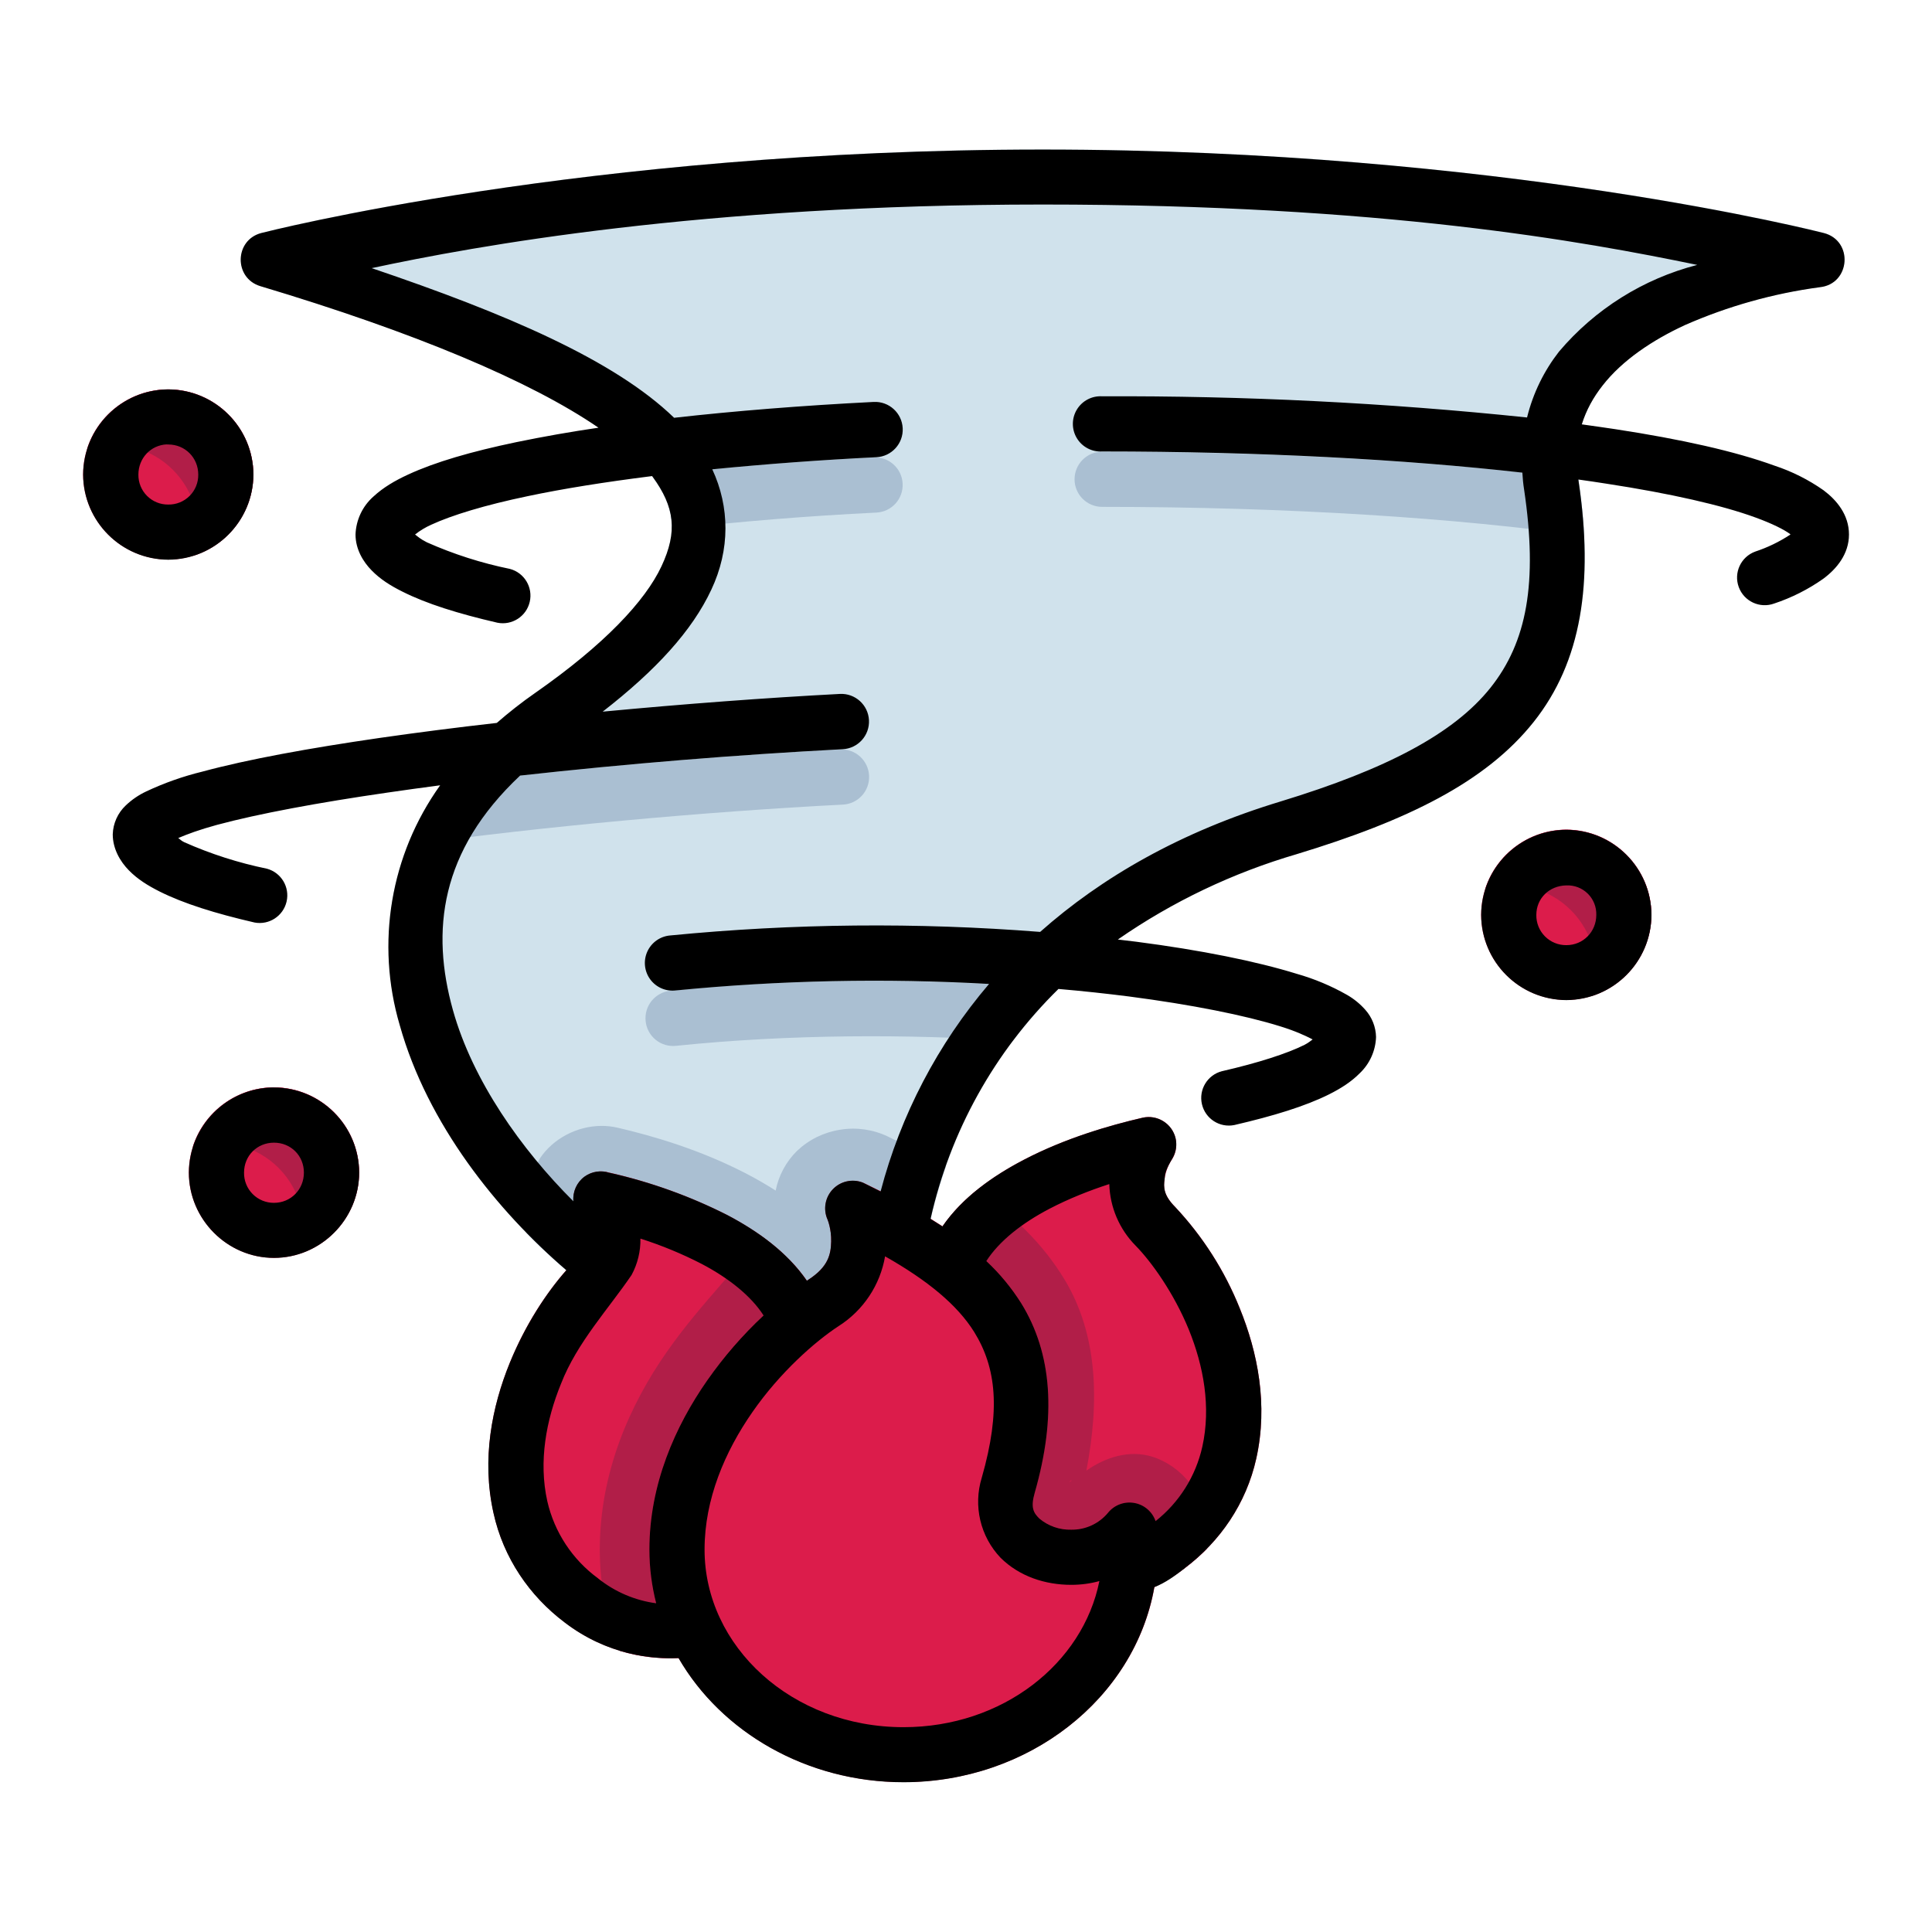
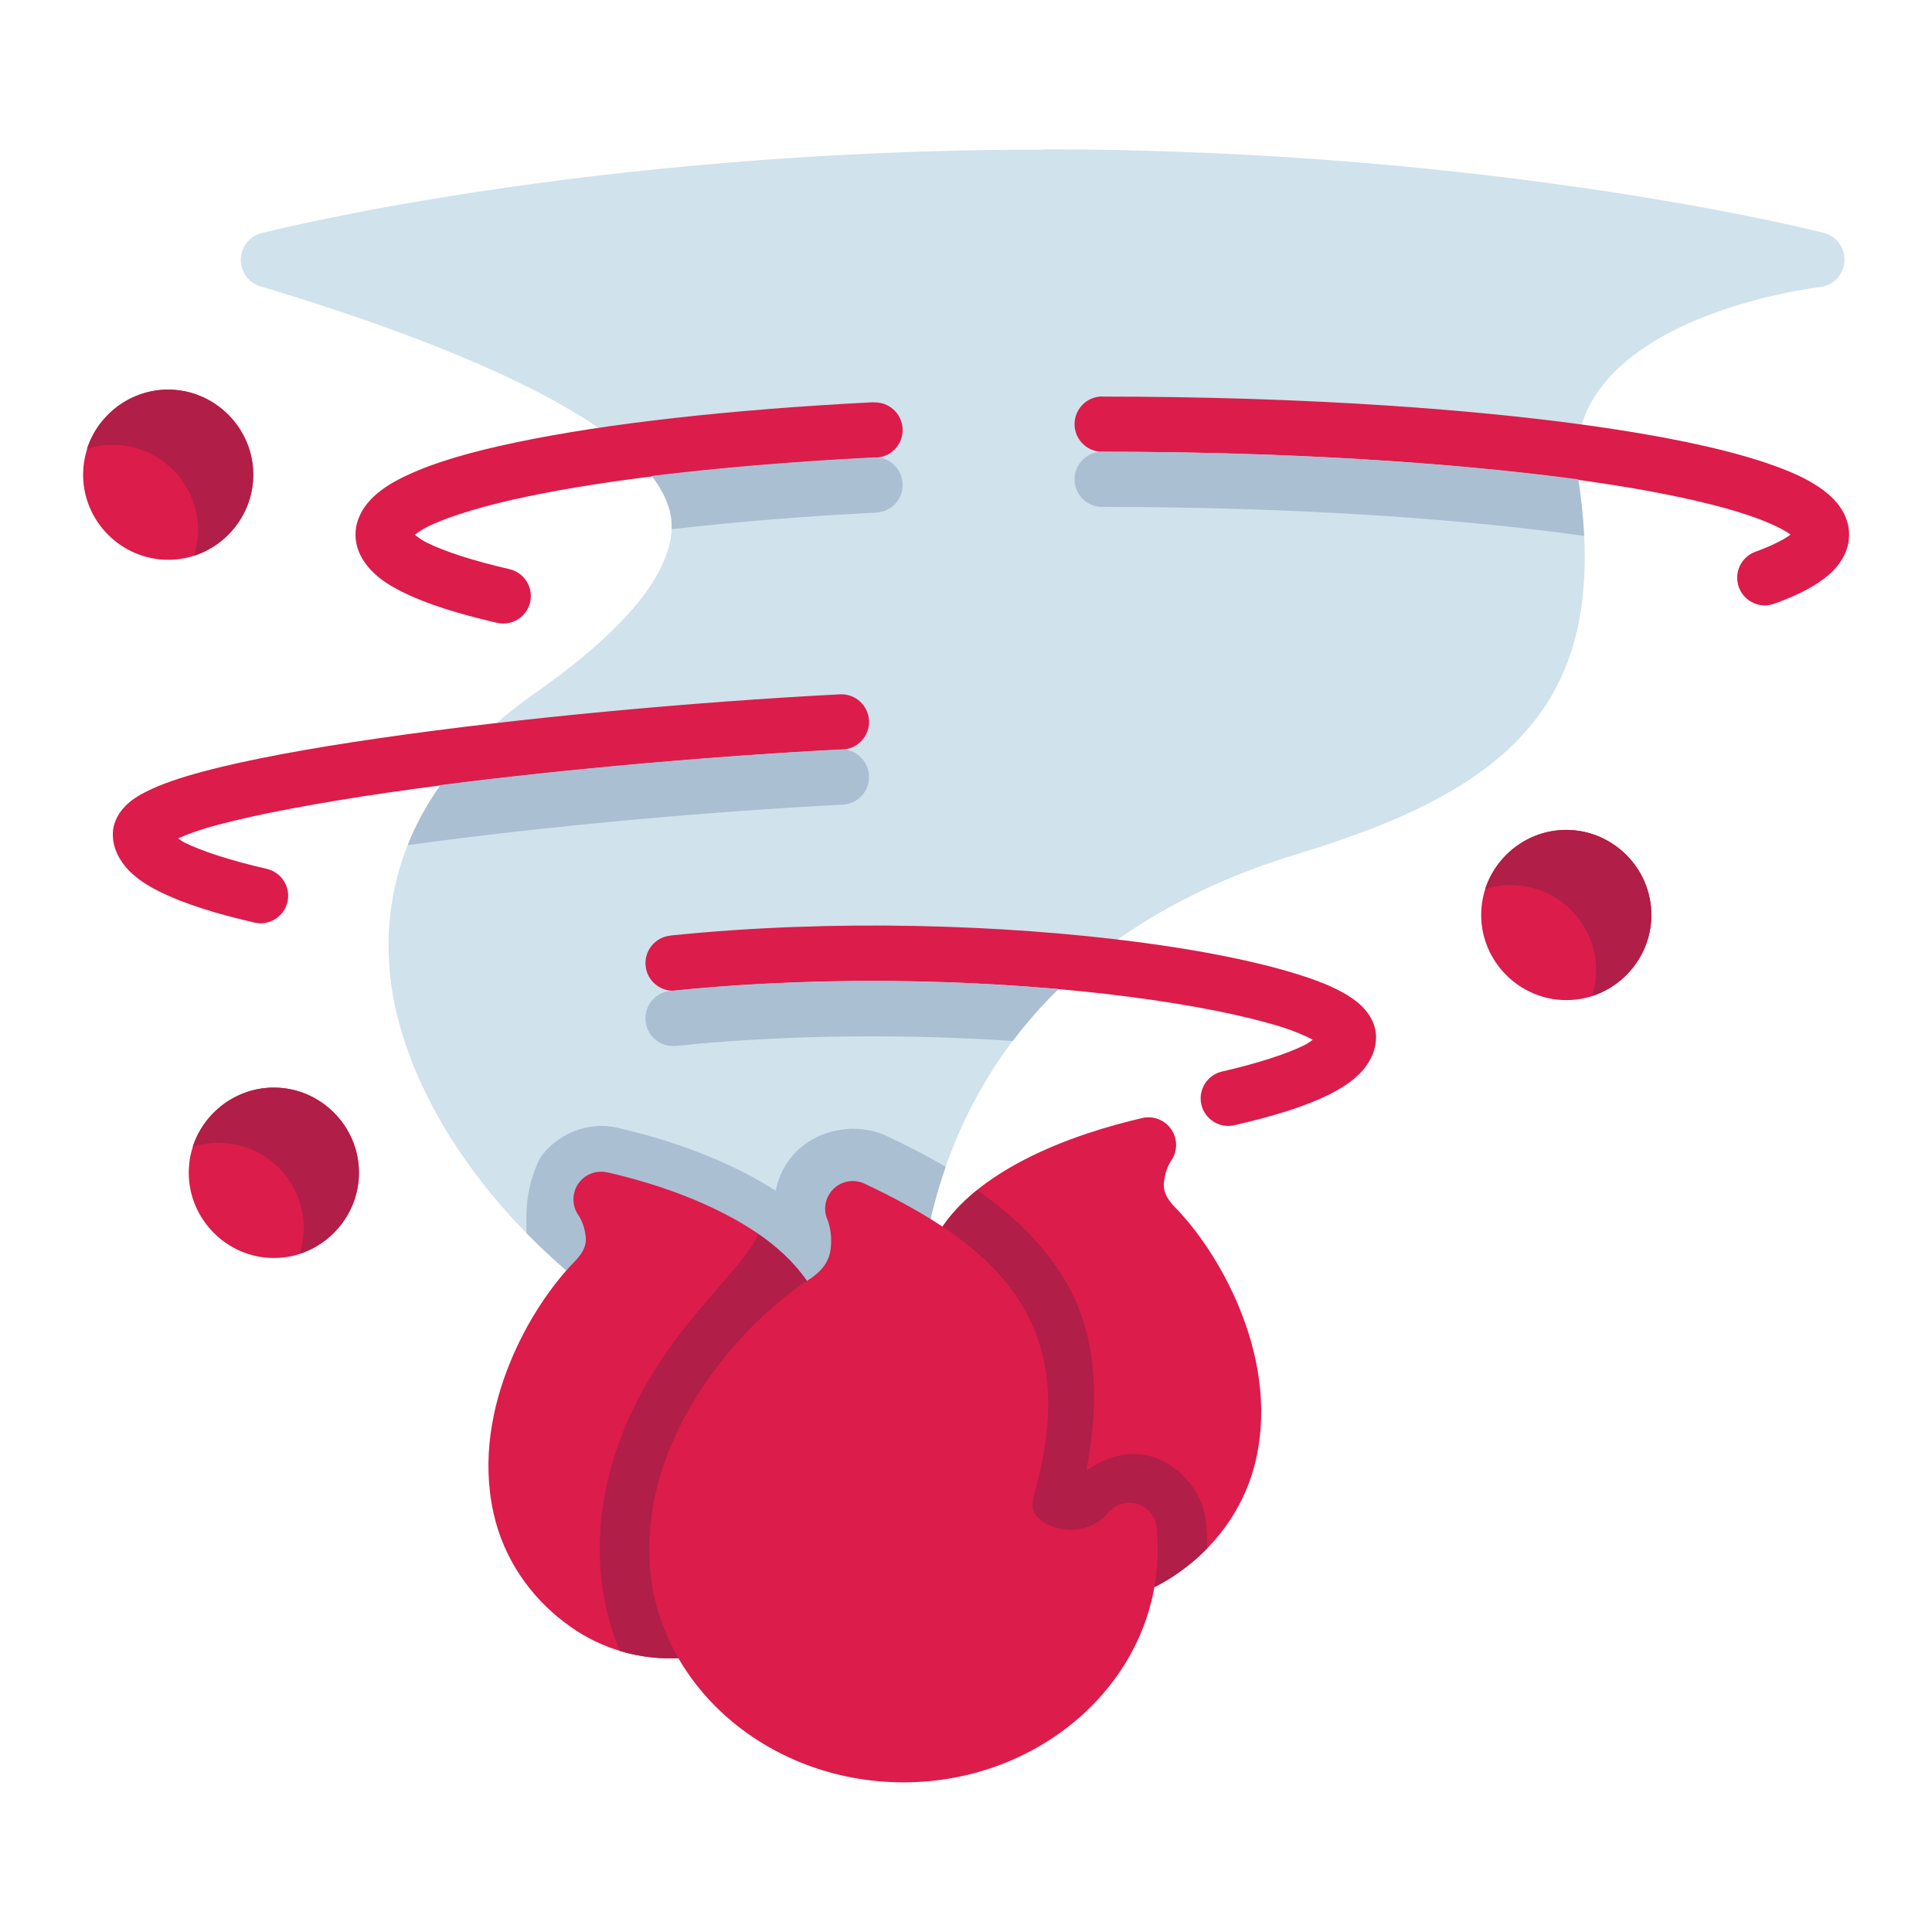
- <svg xmlns="http://www.w3.org/2000/svg" width="64pt" height="64pt" viewBox="0 0 22.578 22.578">
-   <g style="stroke-width:.821">
-     <g style="stroke-width:.821">
-       <path style="color:#000;fill:#d0e2ec;stroke-width:.821;stroke-linecap:round;stroke-linejoin:round;-inkscape-stroke:none" d="M-51.805 372.213c-4.39 0-7.49.8-7.49.8a.265.265 0 0 0-.01.51c2.008.602 3.334 1.245 3.76 1.827.213.29.242.526.086.859-.156.333-.546.75-1.209 1.213-1.324.924-1.595 2.135-1.3 3.187.293 1.052 1.082 1.961 1.808 2.524a.265.265 0 0 0 .037.025l2.441 1.313a.265.265 0 0 0 .383-.174l.379-1.639a.265.265 0 0 0 .002-.008c.29-1.493 1.276-2.988 3.55-3.68 1.06-.321 1.813-.69 2.272-1.267.46-.578.575-1.334.432-2.303-.06-.399.04-.681.228-.924.189-.242.48-.436.791-.58a4.799 4.799 0 0 1 1.293-.363.265.265 0 0 0 .038-.52s-3.1-.8-7.49-.8z" transform="matrix(1.2187 0 0 1.2187 75.319 -451.87)" />
-       <path style="fill:#aabfd2;fill-opacity:1;stroke-width:3.101;stroke-linecap:round;stroke-linejoin:round" d="M-211.803 383.652c-.87.01-1.738.457-2.22 1.188-.515 1.065-.493 1.918-.477 2.695.737.754 1.497 1.43 2.24 2.006a1 1 0 0 0 .14.096l9.23 4.96a1 1 0 0 0 1.445-.656l1.433-6.193.008-.031c.168-.866.398-1.73.698-2.586a29.07 29.07 0 0 0-1.836-.97h-.014l-.252-.126a2.917 2.917 0 0 0-1.727-.244 2.914 2.914 0 0 0-1.564.768 2.774 2.774 0 0 0-.773 1.437 13.571 13.571 0 0 0-1.043-.603c-1.69-.88-3.418-1.382-4.688-1.676a2.52 2.52 0 0 0-.6-.065z" transform="matrix(.32245 0 0 .32245 75.319 -110.551)" />
-       <path style="color:#000;fill:#dc1c4b;stroke-width:.821;stroke-linecap:round;stroke-linejoin:round;-inkscape-stroke:none" d="M-55.98 382.02a.265.265 0 0 0-.274.414s.041.06.059.148c.017.089.024.168-.098.293-.21.215-.45.553-.621.973-.171.42-.271.924-.156 1.441.096.43.346.794.681 1.047.635.487 1.315.314 1.315.314a.265.265 0 0 0 .18-.171l.99-2.936a.265.265 0 0 0-.002-.172c-.159-.447-.541-.74-.938-.947a4.921 4.921 0 0 0-1.137-.404z" transform="matrix(1.2187 0 0 1.2187 75.319 -451.87)" />
-       <path style="fill:#b11e48;fill-opacity:1;stroke-width:3.101;stroke-linecap:round;stroke-linejoin:round" d="M-206.096 387.572c-.015.034-.03.069-.047.102-.448.927-1.974 2.304-3.28 4.178-1.314 1.881-2.423 4.329-2.423 7.16 0 1.302.262 2.537.733 3.67 1.634.49 2.959.154 2.959.154a1 1 0 0 0 .68-.649l3.742-11.095a1 1 0 0 0-.008-.65c-.437-1.234-1.325-2.157-2.356-2.87z" transform="matrix(.32245 0 0 .32245 75.319 -110.551)" />
-       <path style="color:#000;fill:#dc1c4b;fill-opacity:1;stroke-width:.821;stroke-linecap:round;stroke-linejoin:round;-inkscape-stroke:none" d="M-59.176 381.207a.82.82 0 0 0-.816.816c0 .448.368.819.816.819.448 0 .817-.37.817-.819a.82.82 0 0 0-.817-.816zM-46.783 378.736a.82.82 0 0 0-.817.817.82.82 0 0 0 .817.816.82.82 0 0 0 .816-.816.82.82 0 0 0-.816-.817zM-60.19 374.514a.82.82 0 0 0-.816.816.82.82 0 0 0 .817.816.82.82 0 0 0 .816-.816.82.82 0 0 0-.816-.816z" transform="matrix(1.2187 0 0 1.2187 75.319 -451.87)" />
-       <path style="color:#000;fill:#dc1c4b;stroke-width:.821;stroke-linecap:round;stroke-linejoin:round;-inkscape-stroke:none" d="M-50.846 381.498c-.313.073-.74.196-1.136.402-.397.207-.782.5-.94.948a.265.265 0 0 0-.014.088v3.033a.265.265 0 0 0 .288.263l1.697-.156a.265.265 0 0 0 .068-.014 1.71 1.71 0 0 0 .444-.248c.336-.253.587-.615.683-1.046.115-.518.013-1.022-.158-1.442a3.113 3.113 0 0 0-.621-.973c-.122-.124-.113-.206-.096-.294.018-.089.059-.149.059-.149a.265.265 0 0 0-.274-.412z" transform="matrix(1.2187 0 0 1.2187 75.319 -451.87)" />
-       <path style="color:#000;fill:#b11e48;fill-opacity:1;stroke-width:3.101;stroke-linecap:round;stroke-linejoin:round;-inkscape-stroke:none" d="M-198.176 385.98c-.808.653-1.482 1.462-1.844 2.483a1 1 0 0 0-.052.332v11.465a1 1 0 0 0 1.086.996l6.414-.59a1 1 0 0 0 .26-.053 6.464 6.464 0 0 0 1.675-.937c.286-.216.555-.452.805-.707a12.149 12.149 0 0 0-.037-.873v-.008c-.086-1.11-.902-2.123-1.965-2.45-.819-.25-1.677.018-2.377.508.488-2.54.403-4.95-.789-6.923-.8-1.324-1.894-2.36-3.176-3.243zm3.412 10.516h.002c0 .003.019.017.012.014-.023.026-.065.03-.088.058a.275.275 0 0 1 .074-.072z" transform="matrix(.32245 0 0 .32245 75.319 -110.551)" />
-       <path style="color:#000;fill:#dc1c4b;stroke-width:.821;stroke-linecap:round;stroke-linejoin:round;-inkscape-stroke:none" d="M-53.51 382.129a.265.265 0 0 0-.357.346s.038.09.035.21c-.003.122-.026.241-.217.366a3.71 3.71 0 0 0-.972.965c-.309.441-.555.998-.555 1.623 0 1.244 1.108 2.23 2.437 2.23 1.33 0 2.438-.986 2.438-2.23 0-.07-.003-.14-.008-.207a.265.265 0 0 0-.47-.145.45.45 0 0 1-.352.16.455.455 0 0 1-.305-.105c-.057-.057-.086-.106-.045-.248.207-.724.17-1.322-.119-1.801-.29-.48-.79-.814-1.44-1.13a.265.265 0 0 0-.001 0z" transform="matrix(1.2187 0 0 1.2187 75.319 -451.87)" />
-       <path style="color:#000;fill:#aabfd2;fill-opacity:1;stroke-width:3.101;stroke-linecap:round;stroke-linejoin:round;-inkscape-stroke:none" d="M-193.635 359.217a1 1 0 0 0-1.004 1.004 1 1 0 0 0 1.004.996c6.76 0 12.893.407 17.465 1.053a20.238 20.238 0 0 0-.197-1.954c-.005-.033-.007-.065-.012-.097-4.644-.624-10.657-1.002-17.256-1.002zm-8.281.205c-2.945.15-5.65.38-8.041.672l.023.031c.489.668.72 1.258.696 1.9a116.85 116.85 0 0 1 7.418-.601 1 1 0 0 0 .95-1.049 1 1 0 0 0-1.046-.951zM-203.143 370.008c-4.485.23-9.822.694-14.474 1.289a10.51 10.51 0 0 0-1.188 2.178c4.89-.678 10.86-1.216 15.766-1.467a1 1 0 0 0 .953-1.047 1 1 0 0 0-1.057-.953zm1.125 8.387a72.173 72.173 0 0 0-7.273.36 1 1 0 0 0-.893 1.1 1 1 0 0 0 1.1.895c4.15-.426 8.428-.427 12.207-.178a16.635 16.635 0 0 1 1.658-1.883 78.276 78.276 0 0 0-6.799-.294z" transform="matrix(.32245 0 0 .32245 75.319 -110.551)" />
-       <path style="color:#000;fill:#b11e48;fill-opacity:1;stroke-width:.821;stroke-linecap:round;stroke-linejoin:round;-inkscape-stroke:none" d="M-46.783 378.736a.821.821 0 0 0-.778.569.82.82 0 0 1 1.026 1.025.822.822 0 0 0 .568-.777.82.82 0 0 0-.816-.817zM-59.176 381.207a.821.821 0 0 0-.778.569.82.82 0 0 1 1.026 1.025.822.822 0 0 0 .569-.777.82.82 0 0 0-.817-.817zM-60.19 374.514a.821.821 0 0 0-.777.568.82.82 0 0 1 1.026 1.025.822.822 0 0 0 .568-.777.82.82 0 0 0-.817-.816z" transform="matrix(1.2187 0 0 1.2187 75.319 -451.87)" />
+ <svg xmlns="http://www.w3.org/2000/svg" width="64pt" height="64pt" viewBox="0 0 22.578 22.578" version="1.1" id="svg831">
+   <defs id="defs825">
+     <pattern id="EMFhbasepattern" patternUnits="userSpaceOnUse" width="6" height="6" x="0" y="0" />
+     <pattern id="EMFhbasepattern-9" patternUnits="userSpaceOnUse" width="6" height="6" x="0" y="0" />
+     <pattern id="EMFhbasepattern-0" patternUnits="userSpaceOnUse" width="6" height="6" x="0" y="0" />
+     <pattern id="EMFhbasepattern-7" patternUnits="userSpaceOnUse" width="6" height="6" x="0" y="0" />
+     <pattern id="EMFhbasepattern-2" patternUnits="userSpaceOnUse" width="6" height="6" x="0" y="0" />
+     <pattern id="EMFhbasepattern-98" patternUnits="userSpaceOnUse" width="6" height="6" x="0" y="0" />
+     <pattern id="EMFhbasepattern-6" patternUnits="userSpaceOnUse" width="6" height="6" x="0" y="0" />
+     <pattern id="EMFhbasepattern-01" patternUnits="userSpaceOnUse" width="6" height="6" x="0" y="0" />
+     <pattern id="EMFhbasepattern-07" patternUnits="userSpaceOnUse" width="6" height="6" x="0" y="0" />
+     <pattern id="EMFhbasepattern-8" patternUnits="userSpaceOnUse" width="6" height="6" x="0" y="0" />
+     <pattern id="EMFhbasepattern-4" patternUnits="userSpaceOnUse" width="6" height="6" x="0" y="0" />
+     <pattern id="EMFhbasepattern-40" patternUnits="userSpaceOnUse" width="6" height="6" x="0" y="0" />
+     <pattern id="EMFhbasepattern-08" patternUnits="userSpaceOnUse" width="6" height="6" x="0" y="0" />
+     <pattern id="EMFhbasepattern-04" patternUnits="userSpaceOnUse" width="6" height="6" x="0" y="0" />
+     <pattern id="EMFhbasepattern-014" patternUnits="userSpaceOnUse" width="6" height="6" x="0" y="0" />
+     <pattern id="EMFhbasepattern-27" patternUnits="userSpaceOnUse" width="6" height="6" x="0" y="0" />
+     <pattern id="EMFhbasepattern-09" patternUnits="userSpaceOnUse" width="6" height="6" x="0" y="0" />
+     <pattern id="EMFhbasepattern-5" patternUnits="userSpaceOnUse" width="6" height="6" x="0" y="0" />
+     <pattern id="EMFhbasepattern-018" patternUnits="userSpaceOnUse" width="6" height="6" x="0" y="0" />
+   </defs>
+   <g id="layer1" transform="translate(0,-274.4222)">
+     <g id="g439935" transform="matrix(1.218732,0,0,1.218732,75.31992,-177.4569)" style="stroke-width:0.821">
+       <path style="color:#000000;fill:#d0e2ec;stroke-width:0.821;stroke-linecap:round;stroke-linejoin:round;-inkscape-stroke:none" d="m -51.805,372.213 c -4.391,0 -7.49,0.801 -7.49,0.801 a 0.265,0.265 0 0 0 -0.01,0.51 c 2.008,0.601 3.334,1.244 3.76,1.826 0.213,0.291 0.242,0.526 0.086,0.859 -0.156,0.333 -0.546,0.75 -1.209,1.213 -1.324,0.925 -1.595,2.136 -1.301,3.188 0.294,1.052 1.083,1.961 1.809,2.523 a 0.265,0.265 0 0 0 0.037,0.025 l 2.441,1.312 a 0.265,0.265 0 0 0 0.383,-0.174 l 0.379,-1.639 a 0.265,0.265 0 0 0 0.002,-0.008 c 0.289,-1.493 1.276,-2.988 3.551,-3.68 1.059,-0.322 1.812,-0.69 2.271,-1.268 0.46,-0.578 0.575,-1.334 0.432,-2.303 -0.059,-0.399 0.04,-0.682 0.229,-0.924 0.188,-0.242 0.48,-0.437 0.791,-0.58 0.622,-0.287 1.293,-0.363 1.293,-0.363 a 0.265,0.265 0 0 0 0.037,-0.52 c 0,0 -3.1,-0.801 -7.49,-0.801 z" id="path410864" />
+       <path style="color:#000000;fill:#dc1c4b;stroke-width:0.821;stroke-linecap:round;stroke-linejoin:round;-inkscape-stroke:none" d="m -53.424,374.635 c -1.38,0.07 -2.571,0.205 -3.43,0.385 -0.43,0.09 -0.775,0.19 -1.035,0.311 -0.13,0.06 -0.24,0.124 -0.332,0.211 -0.091,0.086 -0.172,0.212 -0.172,0.363 -1.03e-4,0.141 0.072,0.262 0.154,0.346 0.082,0.084 0.18,0.146 0.295,0.203 0.23,0.115 0.534,0.21 0.91,0.297 a 0.265,0.265 0 0 0 0.316,-0.199 0.265,0.265 0 0 0 -0.197,-0.316 c -0.353,-0.081 -0.629,-0.172 -0.793,-0.254 -0.061,-0.031 -0.088,-0.054 -0.115,-0.076 0.033,-0.026 0.076,-0.057 0.156,-0.094 0.196,-0.09 0.515,-0.188 0.922,-0.273 0.814,-0.171 1.984,-0.304 3.346,-0.373 a 0.265,0.265 0 0 0 0.252,-0.277 0.265,0.265 0 0 0 -0.277,-0.252 z" id="path410930" />
+       <path style="color:#000000;fill:#dc1c4b;stroke-width:0.821;stroke-linecap:round;stroke-linejoin:round;-inkscape-stroke:none" d="m -51.232,374.58 a 0.265,0.265 0 0 0 -0.266,0.266 0.265,0.265 0 0 0 0.266,0.264 c 1.894,0 3.608,0.12 4.836,0.309 0.614,0.094 1.108,0.208 1.428,0.324 0.16,0.058 0.277,0.117 0.334,0.16 0.057,0.043 0.033,0.045 0.033,0.002 -2.4e-5,-0.043 0.022,-0.041 -0.035,0.002 -0.057,0.043 -0.174,0.104 -0.334,0.162 a 0.265,0.265 0 0 0 -0.158,0.34 0.265,0.265 0 0 0 0.34,0.158 c 0.189,-0.069 0.344,-0.141 0.471,-0.236 0.127,-0.095 0.246,-0.236 0.246,-0.426 -1.83e-4,-0.189 -0.118,-0.329 -0.244,-0.424 -0.126,-0.095 -0.282,-0.168 -0.471,-0.236 -0.378,-0.137 -0.893,-0.252 -1.527,-0.35 -1.268,-0.195 -3.002,-0.314 -4.918,-0.314 z" id="path50394" />
+       <path style="color:#000000;fill:#dc1c4b;stroke-width:0.821;stroke-linecap:round;stroke-linejoin:round;-inkscape-stroke:none" d="m -53.748,377.436 c -1.38,0.071 -3.064,0.224 -4.414,0.42 -0.675,0.098 -1.264,0.205 -1.699,0.322 -0.218,0.059 -0.395,0.118 -0.539,0.191 -0.072,0.036 -0.135,0.074 -0.195,0.133 -0.06,0.059 -0.125,0.155 -0.125,0.277 -8.6e-5,0.141 0.072,0.262 0.154,0.346 0.082,0.084 0.18,0.146 0.295,0.203 0.23,0.115 0.534,0.21 0.91,0.297 a 0.265,0.265 0 0 0 0.316,-0.199 0.265,0.265 0 0 0 -0.197,-0.316 c -0.353,-0.081 -0.629,-0.172 -0.793,-0.254 -0.031,-0.016 -0.036,-0.025 -0.059,-0.039 0.089,-0.039 0.203,-0.082 0.371,-0.127 0.397,-0.107 0.974,-0.214 1.637,-0.311 1.326,-0.192 3.003,-0.344 4.365,-0.414 a 0.265,0.265 0 0 0 0.252,-0.277 0.265,0.265 0 0 0 -0.279,-0.252 z" id="path51011" />
+       <path style="color:#000000;fill:#dc1c4b;stroke-width:0.821;stroke-linecap:round;stroke-linejoin:round;-inkscape-stroke:none" d="m -55.375,379.75 a 0.265,0.265 0 0 0 -0.236,0.291 0.265,0.265 0 0 0 0.291,0.236 c 1.531,-0.157 3.135,-0.098 4.344,0.059 0.605,0.078 1.114,0.181 1.453,0.287 0.144,0.045 0.237,0.087 0.309,0.125 -0.026,0.018 -0.036,0.03 -0.078,0.051 -0.164,0.082 -0.44,0.173 -0.793,0.254 a 0.265,0.265 0 0 0 -0.197,0.318 0.265,0.265 0 0 0 0.316,0.197 c 0.376,-0.087 0.68,-0.18 0.91,-0.295 0.115,-0.058 0.212,-0.119 0.295,-0.203 0.082,-0.084 0.154,-0.205 0.154,-0.346 3.71e-4,-0.108 -0.049,-0.198 -0.102,-0.26 -0.052,-0.062 -0.111,-0.105 -0.176,-0.145 -0.13,-0.079 -0.288,-0.141 -0.482,-0.201 -0.388,-0.121 -0.916,-0.228 -1.541,-0.309 -1.251,-0.162 -2.885,-0.223 -4.467,-0.06 z" id="path51515" />
+       <path id="path420381" style="fill:#aabfd2;fill-opacity:1;stroke-width:3.101;stroke-linecap:round;stroke-linejoin:round" d="m -211.803,383.652 c -0.871,0.01 -1.738,0.457 -2.221,1.188 -0.514,1.065 -0.492,1.918 -0.477,2.695 0.737,0.754 1.497,1.429 2.24,2.006 0.044,0.036 0.091,0.068 0.141,0.096 l 9.229,4.961 c 0.58,0.31 1.297,-0.015 1.445,-0.656 l 1.434,-6.193 c 0.003,-0.01 0.005,-0.021 0.008,-0.031 0.168,-0.866 0.397,-1.731 0.697,-2.586 -0.588,-0.341 -1.201,-0.661 -1.836,-0.971 -0.005,-2e-5 -0.009,-2e-5 -0.014,0 l -0.252,-0.125 c -0.532,-0.259 -1.143,-0.337 -1.727,-0.244 -0.584,0.093 -1.139,0.356 -1.564,0.768 -0.402,0.388 -0.661,0.896 -0.773,1.438 -0.348,-0.223 -0.699,-0.424 -1.043,-0.604 -1.689,-0.88 -3.418,-1.382 -4.688,-1.676 -0.197,-0.046 -0.399,-0.067 -0.6,-0.065 z" transform="matrix(0.2645833,0,0,0.2645833,0,280.0667)" />
+       <path style="color:#000000;fill:#dc1c4b;stroke-width:0.821;stroke-linecap:round;stroke-linejoin:round;-inkscape-stroke:none" d="m -55.98,382.02 a 0.265,0.265 0 0 0 -0.273,0.414 c 0,0 0.041,0.06 0.059,0.148 0.018,0.089 0.024,0.168 -0.098,0.293 -0.21,0.215 -0.45,0.553 -0.621,0.973 -0.171,0.42 -0.271,0.924 -0.156,1.441 0.096,0.431 0.347,0.794 0.682,1.047 0.635,0.487 1.314,0.314 1.314,0.314 a 0.265,0.265 0 0 0 0.18,-0.172 l 0.99,-2.936 a 0.265,0.265 0 0 0 -0.002,-0.172 c -0.158,-0.447 -0.541,-0.741 -0.938,-0.947 -0.397,-0.207 -0.823,-0.332 -1.137,-0.404 z" id="path410888" />
+       <path id="path412589" style="fill:#b11e48;fill-opacity:1;stroke-width:3.101;stroke-linecap:round;stroke-linejoin:round" d="m -206.096,387.572 c -0.016,0.034 -0.031,0.068 -0.047,0.102 -0.448,0.927 -1.974,2.304 -3.281,4.178 -1.313,1.882 -2.422,4.329 -2.422,7.16 3e-5,1.302 0.262,2.537 0.732,3.67 1.634,0.491 2.959,0.154 2.959,0.154 a 1,1 0 0 0 0.68,-0.648 l 3.742,-11.096 a 1,1 0 0 0 -0.008,-0.65 c -0.437,-1.233 -1.325,-2.156 -2.355,-2.869 z" transform="matrix(0.2645833,0,0,0.2645833,0,280.0667)" />
+       <path style="color:#000000;fill:#dc1c4b;fill-opacity:1;stroke-width:0.821;stroke-linecap:round;stroke-linejoin:round;-inkscape-stroke:none" d="m -59.176,381.207 c -0.448,1e-5 -0.816,0.368 -0.816,0.816 -6.9e-5,0.448 0.368,0.818 0.816,0.818 0.448,1e-5 0.816,-0.37 0.816,-0.818 6.8e-5,-0.448 -0.368,-0.816 -0.816,-0.816 z" id="path410894" />
+       <path style="color:#000000;fill:#dc1c4b;fill-opacity:1;stroke-width:0.821;stroke-linecap:round;stroke-linejoin:round;-inkscape-stroke:none" d="m -46.783,378.736 c -0.448,-1e-5 -0.816,0.368 -0.816,0.816 1.42e-4,0.448 0.369,0.816 0.816,0.816 0.448,-1e-5 0.816,-0.369 0.816,-0.816 6.9e-5,-0.448 -0.368,-0.816 -0.816,-0.816 z" id="path410900" />
+       <path style="color:#000000;fill:#dc1c4b;fill-opacity:1;stroke-width:0.821;stroke-linecap:round;stroke-linejoin:round;-inkscape-stroke:none" d="m -60.189,374.514 c -0.448,-10e-6 -0.816,0.369 -0.816,0.816 -6.9e-5,0.448 0.368,0.816 0.816,0.816 0.448,-10e-6 0.816,-0.368 0.816,-0.816 -1.5e-4,-0.448 -0.369,-0.816 -0.816,-0.816 z" id="path410906" />
+       <path style="color:#000000;fill:#dc1c4b;stroke-width:0.821;stroke-linecap:round;stroke-linejoin:round;-inkscape-stroke:none" d="m -50.846,381.498 c -0.313,0.073 -0.74,0.196 -1.137,0.402 -0.397,0.207 -0.781,0.5 -0.939,0.947 a 0.265,0.265 0 0 0 -0.014,0.088 v 3.033 a 0.265,0.265 0 0 0 0.287,0.264 l 1.697,-0.156 a 0.265,0.265 0 0 0 0.068,-0.014 c 0.144,-0.053 0.295,-0.134 0.443,-0.248 0.336,-0.253 0.587,-0.615 0.684,-1.047 0.115,-0.517 0.013,-1.022 -0.158,-1.441 -0.171,-0.42 -0.412,-0.758 -0.621,-0.973 -0.122,-0.125 -0.113,-0.206 -0.096,-0.295 0.018,-0.089 0.059,-0.148 0.059,-0.148 a 0.265,0.265 0 0 0 -0.273,-0.412 z" id="path410912" />
+       <path id="path412748" style="color:#000000;fill:#b11e48;fill-opacity:1;stroke-width:3.101;stroke-linecap:round;stroke-linejoin:round;-inkscape-stroke:none" d="m -198.176,385.98 c -0.808,0.653 -1.482,1.461 -1.844,2.482 a 1,1 0 0 0 -0.053,0.332 v 11.465 a 1,1 0 0 0 1.086,0.996 l 6.414,-0.59 a 1,1 0 0 0 0.26,-0.053 c 0.543,-0.201 1.113,-0.506 1.676,-0.938 0.286,-0.215 0.554,-0.452 0.805,-0.707 -0.001,-0.295 -0.015,-0.587 -0.037,-0.873 0,-0.003 0,-0.004 0,-0.008 -0.086,-1.109 -0.902,-2.123 -1.965,-2.449 -0.819,-0.251 -1.678,0.017 -2.377,0.508 0.488,-2.54 0.403,-4.95 -0.789,-6.924 -0.8,-1.324 -1.894,-2.359 -3.176,-3.242 z m 3.412,10.516 c 0,0 0.002,0 0.002,0 5.9e-4,0.003 0.018,0.017 0.012,0.014 -0.023,0.026 -0.065,0.03 -0.088,0.059 0.038,-0.048 0.061,-0.065 0.074,-0.072 z" transform="matrix(0.2645833,0,0,0.2645833,0,280.0667)" />
+       <path style="color:#000000;fill:#dc1c4b;stroke-width:0.821;stroke-linecap:round;stroke-linejoin:round;-inkscape-stroke:none" d="m -53.51,382.129 a 0.265,0.265 0 0 0 -0.357,0.346 c 0,0 0.038,0.09 0.035,0.211 -0.003,0.121 -0.026,0.241 -0.217,0.365 -0.296,0.193 -0.665,0.523 -0.973,0.965 -0.308,0.442 -0.555,0.999 -0.555,1.623 3.1e-5,1.245 1.108,2.23 2.438,2.23 1.329,0 2.437,-0.986 2.438,-2.23 0,-0.07 -0.003,-0.139 -0.008,-0.207 a 0.265,0.265 0 0 0 -0.471,-0.145 c -0.073,0.091 -0.2,0.16 -0.352,0.16 -0.131,0 -0.248,-0.049 -0.305,-0.105 -0.057,-0.057 -0.086,-0.106 -0.045,-0.248 0.207,-0.724 0.17,-1.322 -0.119,-1.801 -0.289,-0.479 -0.789,-0.814 -1.439,-1.131 a 0.265,0.265 0 0 0 -0.002,0 z" id="path410870" />
+       <path id="path428979" style="color:#000000;fill:#aabfd2;fill-opacity:1;stroke-width:3.101;stroke-linecap:round;stroke-linejoin:round;-inkscape-stroke:none" d="m -193.635,359.217 a 1,1 0 0 0 -1.004,1.004 1,1 0 0 0 1.004,0.996 c 6.76,0 12.892,0.407 17.465,1.053 -0.031,-0.624 -0.097,-1.275 -0.197,-1.953 -0.005,-0.033 -0.007,-0.065 -0.012,-0.098 -4.644,-0.624 -10.657,-1.002 -17.256,-1.002 z m -8.281,0.205 c -2.945,0.15 -5.65,0.38 -8.041,0.672 0.008,0.01 0.016,0.021 0.023,0.031 0.488,0.668 0.72,1.258 0.695,1.9 2.216,-0.257 4.712,-0.463 7.418,-0.602 a 1,1 0 0 0 0.951,-1.049 1,1 0 0 0 -1.047,-0.951 z" transform="matrix(0.2645833,0,0,0.2645833,0,280.0667)" />
+       <path id="path432454" style="color:#000000;fill:#aabfd2;fill-opacity:1;stroke-width:3.101;stroke-linecap:round;stroke-linejoin:round;-inkscape-stroke:none" d="m -203.143,370.008 c -4.486,0.23 -9.822,0.694 -14.475,1.289 -0.501,0.711 -0.894,1.439 -1.188,2.178 4.89,-0.678 10.86,-1.216 15.766,-1.467 a 1,1 0 0 0 0.953,-1.047 1,1 0 0 0 -1.057,-0.953 z m 1.125,8.387 c -2.384,0.002 -4.844,0.112 -7.273,0.361 a 1,1 0 0 0 -0.893,1.1 1,1 0 0 0 1.1,0.895 c 4.149,-0.426 8.428,-0.427 12.207,-0.178 0.491,-0.652 1.043,-1.281 1.658,-1.883 -2.119,-0.184 -4.413,-0.297 -6.799,-0.295 z" transform="matrix(0.2645833,0,0,0.2645833,0,280.0667)" />
+       <path id="path436871" style="color:#000000;fill:#b11e48;fill-opacity:1;stroke-width:0.821;stroke-linecap:round;stroke-linejoin:round;-inkscape-stroke:none" d="m -46.783,378.736 c -0.362,-1e-5 -0.672,0.24 -0.778,0.568 0.078,-0.025 0.162,-0.039 0.249,-0.039 0.448,10e-6 0.817,0.369 0.816,0.816 -2.6e-5,0.086 -0.014,0.17 -0.039,0.248 0.328,-0.106 0.568,-0.416 0.568,-0.777 6.9e-5,-0.448 -0.369,-0.816 -0.816,-0.816 z" />
+       <path id="path439564" style="color:#000000;fill:#b11e48;fill-opacity:1;stroke-width:0.821;stroke-linecap:round;stroke-linejoin:round;-inkscape-stroke:none" d="m -59.176,381.207 c -0.362,-1e-5 -0.672,0.24 -0.778,0.568 0.078,-0.025 0.162,-0.039 0.249,-0.039 0.448,10e-6 0.817,0.369 0.816,0.816 -2.6e-5,0.086 -0.014,0.17 -0.039,0.248 0.328,-0.106 0.568,-0.416 0.568,-0.777 6.9e-5,-0.448 -0.369,-0.816 -0.816,-0.816 z" />
+       <path id="path439566" style="color:#000000;fill:#b11e48;fill-opacity:1;stroke-width:0.821;stroke-linecap:round;stroke-linejoin:round;-inkscape-stroke:none" d="m -60.19,374.514 c -0.362,-10e-6 -0.672,0.24 -0.778,0.568 0.078,-0.025 0.162,-0.039 0.249,-0.039 0.448,10e-6 0.817,0.369 0.816,0.816 -2.6e-5,0.086 -0.014,0.17 -0.039,0.248 0.328,-0.106 0.568,-0.416 0.568,-0.777 6.9e-5,-0.448 -0.369,-0.816 -0.816,-0.816 z" />
    </g>
-     <path style="color:#000;fill:#000;stroke-width:.821;stroke-linecap:round;stroke-linejoin:round;-inkscape-stroke:none" d="M14.401 293.38c.335-.253.586-.616.682-1.047.116-.517.013-1.022-.158-1.441a3.113 3.113 0 0 0-.62-.973c-.112-.113-.111-.187-.1-.27.002-.076.044-.142.079-.203a.265.265 0 0 0 .026-.185.265.265 0 0 0-.316-.197c-.314.072-.74.195-1.137.402-.298.155-.59.36-.783.64a4.286 4.286 0 0 0-.114-.072 4.454 4.454 0 0 1 1.226-2.205c.236.02.462.045.676.072.605.079 1.114.181 1.453.287.145.045.237.088.309.125-.026.018-.036.03-.078.052-.164.082-.44.172-.793.253a.265.265 0 0 0 .12.516c.375-.087.68-.18.91-.295.115-.058.212-.12.294-.203a.503.503 0 0 0 .155-.346.404.404 0 0 0-.102-.26.693.693 0 0 0-.176-.144 2.18 2.18 0 0 0-.482-.202c-.388-.12-.916-.227-1.54-.308a55.45 55.45 0 0 0-.176-.021 5.92 5.92 0 0 1 1.716-.819c1.06-.322 1.812-.69 2.271-1.267.46-.578.575-1.335.432-2.303l-.003-.022c.092.013.183.026.27.04.614.094 1.109.207 1.428.324.16.058.277.117.334.16l.002.002c-.002 0-.002 0-.003.003a1.422 1.422 0 0 1-.335.162.265.265 0 1 0 .182.498 1.8 1.8 0 0 0 .47-.237c.127-.094.247-.236.247-.425s-.118-.33-.244-.424a1.794 1.794 0 0 0-.47-.236c-.379-.138-.894-.253-1.528-.35-.103-.016-.21-.03-.32-.046.043-.138.111-.26.199-.372.188-.242.48-.437.79-.58a4.799 4.799 0 0 1 1.293-.363c.295-.03.325-.448.037-.52 0 0-3.099-.8-7.49-.8-4.39 0-7.49.8-7.49.8-.26.066-.267.433-.01.51 1.48.443 2.59.91 3.242 1.357a13.72 13.72 0 0 0-.79.139c-.43.09-.775.19-1.035.31-.13.06-.24.125-.333.211a.51.51 0 0 0-.172.364c0 .14.072.261.155.345.082.084.18.146.295.203.23.116.534.211.91.298a.265.265 0 0 0 .12-.516 3.873 3.873 0 0 1-.794-.254c-.061-.03-.088-.055-.115-.076a.736.736 0 0 1 .156-.094c.195-.09.514-.188.922-.273.34-.072.743-.136 1.195-.193l.004.005c.213.291.242.527.086.86-.156.333-.546.75-1.209 1.213-.134.093-.256.19-.37.289-.39.044-.769.093-1.124.144-.675.098-1.264.205-1.7.323a2.845 2.845 0 0 0-.538.19.742.742 0 0 0-.196.134.398.398 0 0 0-.125.277c0 .14.072.262.155.346.082.084.18.145.295.203.23.115.533.21.91.297a.265.265 0 0 0 .119-.516 3.87 3.87 0 0 1-.793-.254c-.031-.015-.036-.025-.058-.04.089-.038.202-.08.37-.126.397-.107.974-.214 1.637-.31.163-.024.332-.047.505-.07a2.657 2.657 0 0 0-.388 2.3c.266.95.936 1.783 1.598 2.35-.19.215-.392.52-.543.889-.171.42-.272.924-.156 1.44.095.432.346.795.681 1.048.411.315.841.354 1.093.342.411.712 1.23 1.191 2.157 1.191 1.199 0 2.217-.801 2.406-1.871.105-.04.2-.11.295-.184zm-3.627-2.753c-.189-.274-.469-.475-.759-.628a4.856 4.856 0 0 0-1.127-.406l-.007-.001a.265.265 0 0 0-.239.036.265.265 0 0 0-.107.237c-.5-.498-.966-1.157-1.155-1.833-.212-.758-.126-1.525.644-2.249a53.966 53.966 0 0 1 3.094-.253.265.265 0 1 0-.027-.53c-.707.037-1.494.096-2.275.17.511-.397.858-.776 1.042-1.17.181-.384.177-.793.009-1.154a32.592 32.592 0 0 1 1.574-.116.265.265 0 1 0-.026-.53c-.692.035-1.336.087-1.914.152-.572-.554-1.61-.998-2.9-1.435.989-.212 3.162-.61 6.433-.61 3.272 0 5.192.355 6.278.579a2.58 2.58 0 0 0-1.326.832c-.14.18-.247.392-.306.631a37.644 37.644 0 0 0-4.074-.203.265.265 0 1 0 0 .529c1.51 0 2.903.076 4.029.203.003.054.008.108.017.164.132.892.027 1.46-.323 1.899-.35.439-.995.78-2.012 1.09-.958.29-1.717.728-2.306 1.251a20.195 20.195 0 0 0-3.547.034.265.265 0 1 0 .055.527 19.544 19.544 0 0 1 3.002-.062 5.031 5.031 0 0 0-1.04 1.99l-.17-.085a.265.265 0 0 0-.339.354s.038.09.035.211c-.003.121-.026.241-.217.365zM4.65 282.08a.82.82 0 0 0-.816.817.82.82 0 0 0 .816.816.82.82 0 0 0 .817-.816.82.82 0 0 0-.817-.817zm-.015.528h.015c.162 0 .288.127.288.289a.283.283 0 0 1-.288.287.283.283 0 0 1-.286-.287c0-.157.117-.282.271-.29zm13.422 3.695a.82.82 0 0 0-.817.816.82.82 0 0 0 .817.817.82.82 0 0 0 .816-.817.82.82 0 0 0-.816-.816zm.287.816c0 .162-.126.29-.287.29a.285.285 0 0 1-.288-.29c0-.157.122-.28.288-.283a.275.275 0 0 1 .287.283zm-12.7 1.655a.82.82 0 0 0-.796.816c0 .448.368.818.816.818.448 0 .817-.37.817-.818a.82.82 0 0 0-.817-.816h-.02zm.02.529c.162 0 .287.125.287.287 0 .162-.125.29-.287.29a.285.285 0 0 1-.287-.29c0-.162.126-.287.287-.287zm8.01.397a.875.875 0 0 0 .252.59c.153.156.367.455.51.804.142.349.215.744.13 1.125a1.257 1.257 0 0 1-.448.713.265.265 0 0 0-.458-.078.449.449 0 0 1-.351.16.456.456 0 0 1-.305-.106c-.057-.056-.086-.105-.045-.248.21-.733.168-1.336-.13-1.818a2.052 2.052 0 0 0-.334-.404c.124-.192.342-.364.607-.502.182-.095.381-.174.572-.236zm-4.496.523a3.8 3.8 0 0 1 .59.244c.258.136.47.305.591.493a3.93 3.93 0 0 0-.54.622c-.309.442-.555.999-.555 1.623 0 .178.023.35.065.515a1.13 1.13 0 0 1-.555-.237l-.002-.002a1.266 1.266 0 0 1-.487-.74c-.085-.381-.011-.777.131-1.125.153-.395.457-.72.677-1.044a.704.704 0 0 0 .085-.349zm2.346.17c.409.232.693.466.855.726.21.34.258.748.072 1.397a.78.78 0 0 0 .18.767c.181.18.429.26.678.26.093 0 .184-.012.27-.036-.158.789-.926 1.401-1.878 1.401-1.07 0-1.908-.774-1.908-1.703 0-.484.195-.94.46-1.32.263-.379.599-.675.827-.824a.991.991 0 0 0 .444-.668z" transform="matrix(1.2187 0 0 1.2187 -3.701 -339.22)" />
  </g>
</svg>
